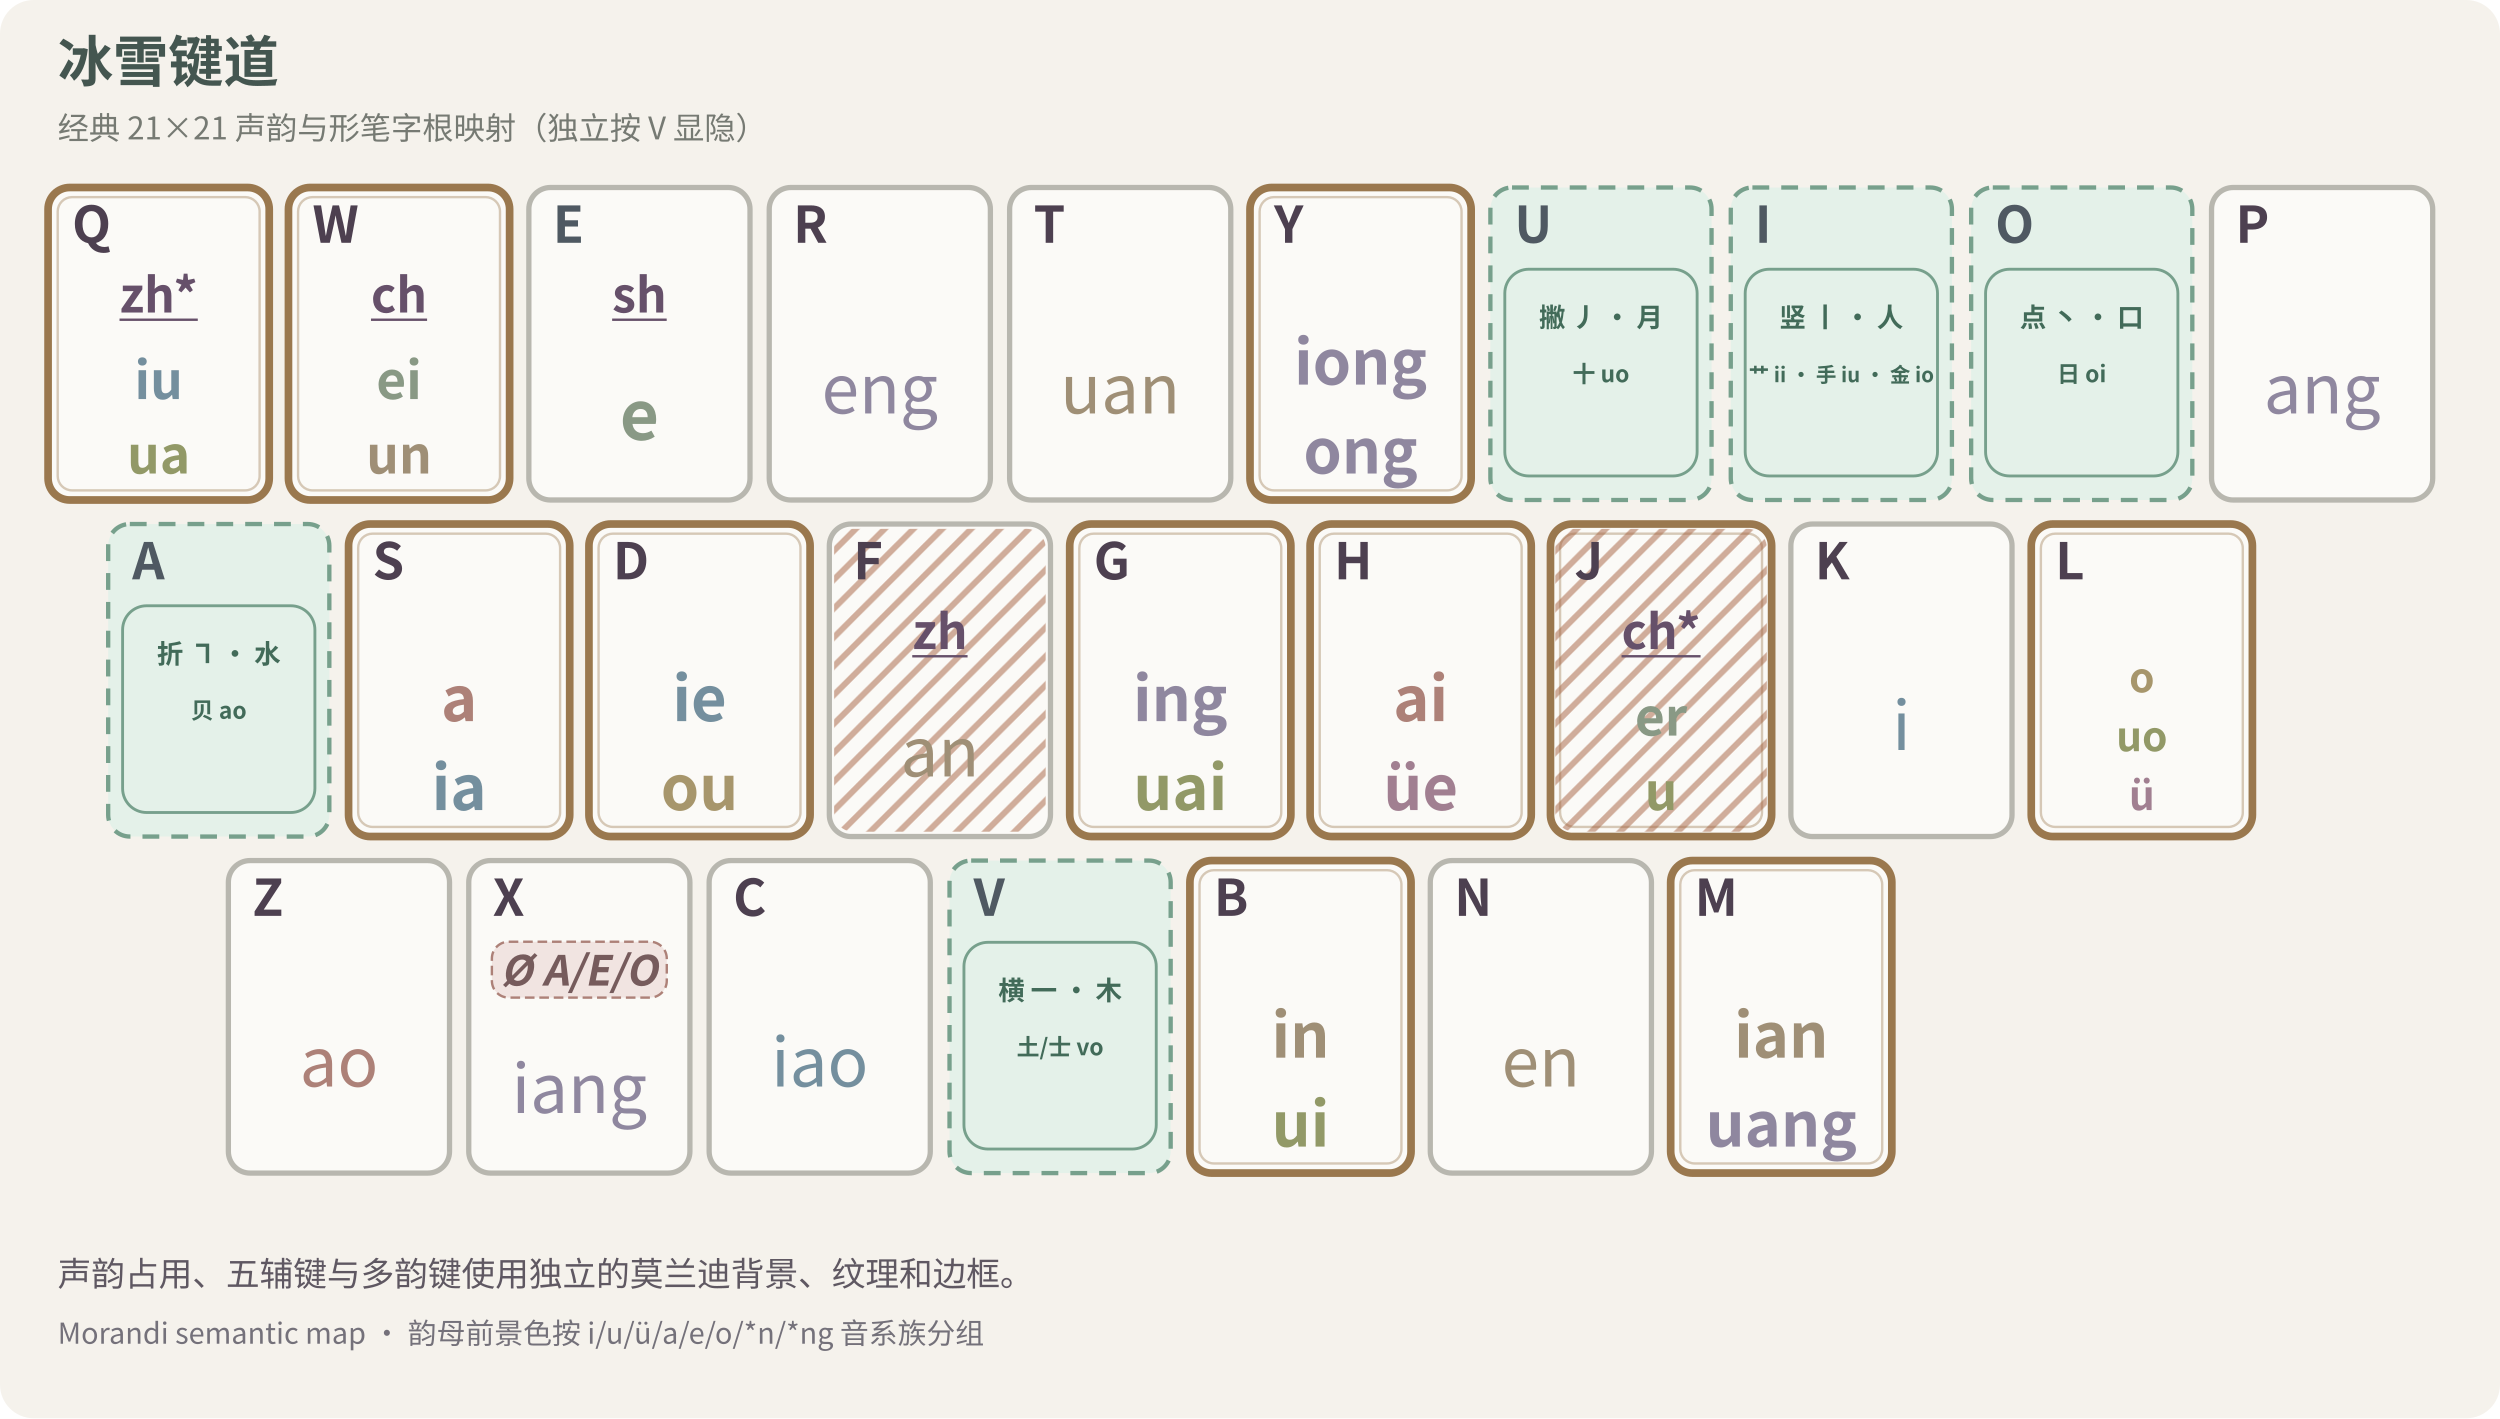
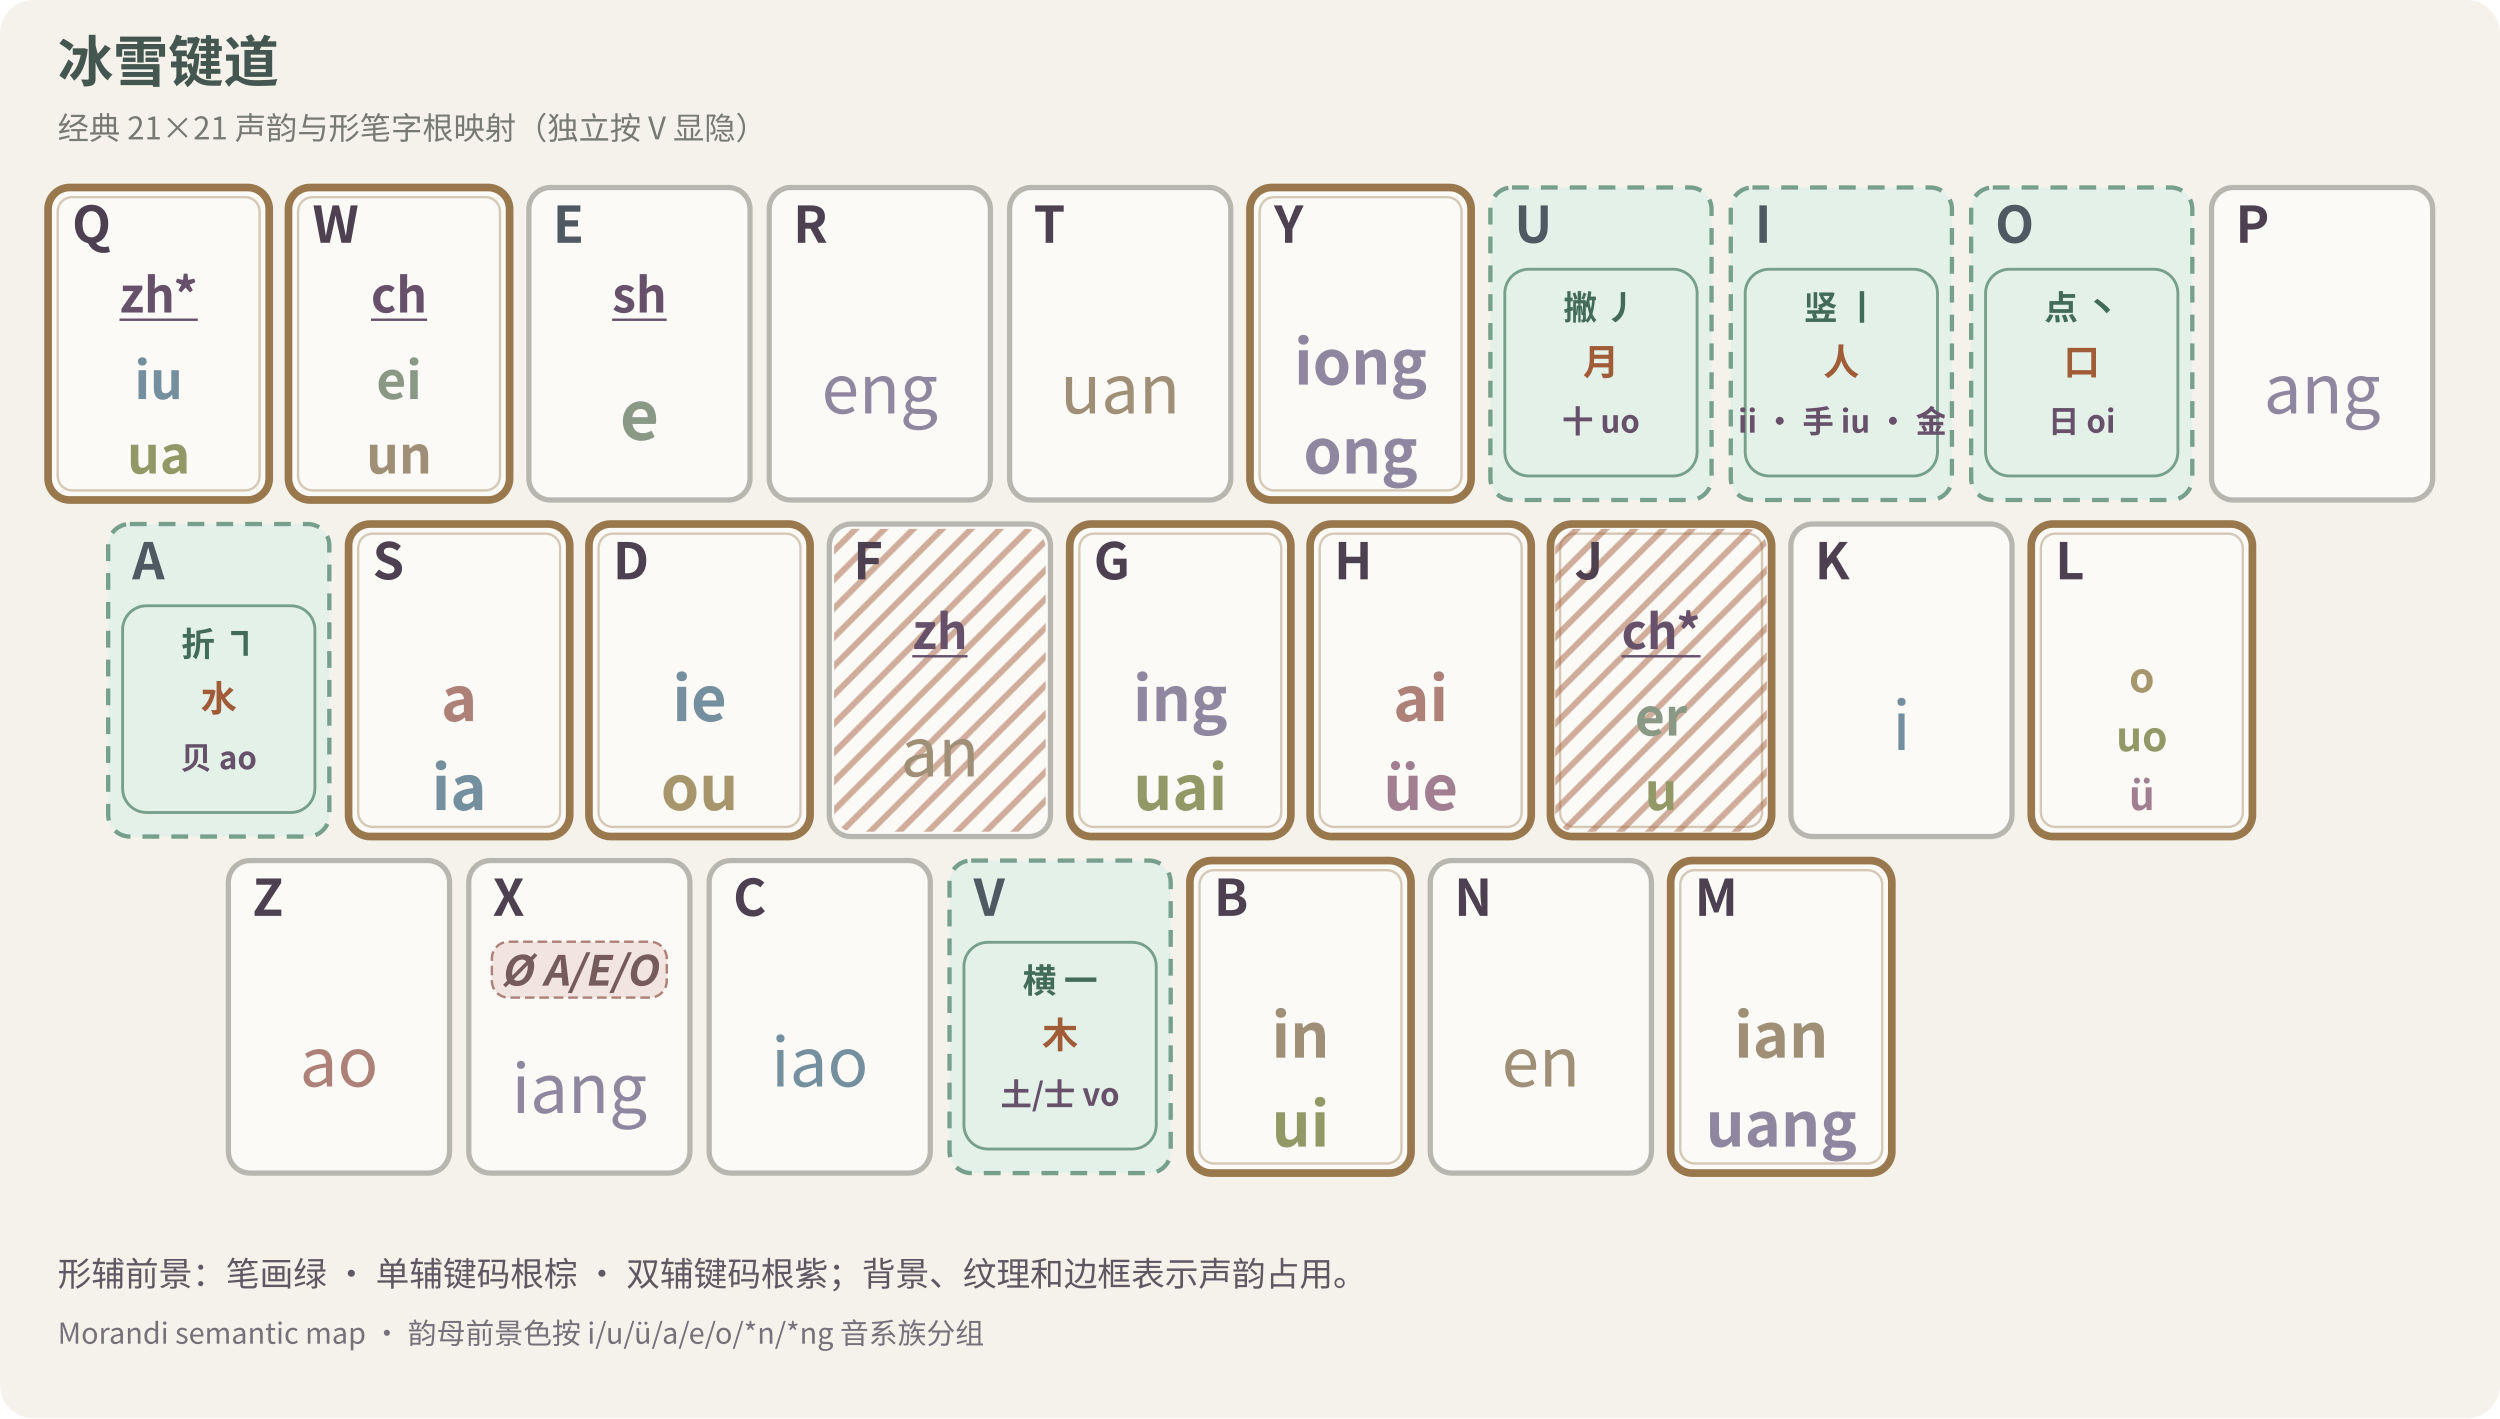
<svg xmlns="http://www.w3.org/2000/svg" class="keysvg nf4-keysvg" viewBox="0 0 1040 590" role="img" aria-labelledby="title desc">
  <defs>
    <pattern id="nf4-both" width="12" height="12" patternUnits="userSpaceOnUse">
      <rect width="12" height="12" fill="#fbfaf7" />
    </pattern>
    <pattern id="nf4-ionly" width="9" height="9" patternUnits="userSpaceOnUse">
      <rect width="9" height="9" fill="#e3eef4" />
      <path d="M2 0V9M7 0V9" stroke="#7399ad" stroke-opacity=".18" />
    </pattern>
    <pattern id="nf4-ronly" width="10" height="10" patternUnits="userSpaceOnUse">
      <rect width="10" height="10" fill="#f6ebd6" />
      <circle cx="3" cy="3" r="1.15" fill="#b39253" fill-opacity=".3" />
    </pattern>
    <pattern id="nf4-none" width="10" height="10" patternUnits="userSpaceOnUse">
      <rect width="10" height="10" fill="#eeece8" />
      <path d="M0 10L10 0" stroke="#aaa6a4" stroke-opacity=".14" />
    </pattern>
    <pattern id="nf4-multi" width="9" height="9" patternUnits="userSpaceOnUse">
      <rect width="9" height="9" fill="#f8efe2" />
      <path d="M-2 2L2-2M0 9L9 0M7 11L11 7" stroke="#9a784e" stroke-width="1.6" stroke-opacity=".27" />
    </pattern>
    <pattern id="nf4-anchor" width="12" height="12" patternUnits="userSpaceOnUse">
      <path d="M-3 3L3-3M0 12L12 0M9 15L15 9" stroke="#a05b37" stroke-width="2.5" stroke-opacity=".48" />
    </pattern>
  </defs>
  <rect width="1040" height="590" rx="14" fill="#f5f2ec" />
  <text x="24" y="34" font-family="Microsoft YaHei UI, Noto Sans CJK SC, sans-serif" font-size="23" fill="#445650" text-anchor="start" font-weight="760">冰雪键道</text>
  <text x="24" y="58" font-family="Microsoft YaHei UI, Noto Sans CJK SC, sans-serif" font-size="13" fill="#767a73" text-anchor="start" font-weight="500">经典 21×21 声韵与形笔字根映射（独立按 V 显隐）</text>
  <g data-key="Q" data-role="sound" data-multi="true">
    <clipPath id="snow_jiandao_classic-clip-0-0">
      <rect x="23" y="81" width="86" height="124" rx="7" />
    </clipPath>
    <rect x="20" y="78" width="92" height="130" rx="9" fill="#fbfaf7" stroke="#9a784e" stroke-width="3.2" />
    <rect x="24" y="82" width="84" height="122" rx="6" fill="none" stroke="#9a784e" stroke-opacity=".38" />
    <g clip-path="url(#snow_jiandao_classic-clip-0-0)">
      <text x="30" y="101" font-family="Microsoft YaHei UI, Noto Sans CJK SC, sans-serif" font-size="21" fill="#4d4050" text-anchor="start" font-weight="800">Q</text>
      <text x="66" y="130" text-anchor="middle" font-family="Microsoft YaHei UI, Noto Sans CJK SC, sans-serif" font-size="20" font-weight="700" text-decoration="underline" fill="#66506a">zh*</text>
      <text x="66" y="166" font-family="Microsoft YaHei UI, Noto Sans CJK SC, sans-serif" font-size="21.39" fill="#748f9e" text-anchor="middle" font-weight="650">iu</text>
      <text x="66" y="197" font-family="Microsoft YaHei UI, Noto Sans CJK SC, sans-serif" font-size="21.39" fill="#929967" text-anchor="middle" font-weight="650">ua</text>
    </g>
  </g>
  <g data-key="W" data-role="sound" data-multi="true">
    <clipPath id="snow_jiandao_classic-clip-0-1">
      <rect x="123" y="81" width="86" height="124" rx="7" />
    </clipPath>
    <rect x="120" y="78" width="92" height="130" rx="9" fill="#fbfaf7" stroke="#9a784e" stroke-width="3.2" />
    <rect x="124" y="82" width="84" height="122" rx="6" fill="none" stroke="#9a784e" stroke-opacity=".38" />
    <g clip-path="url(#snow_jiandao_classic-clip-0-1)">
      <text x="130" y="101" font-family="Microsoft YaHei UI, Noto Sans CJK SC, sans-serif" font-size="21" fill="#4d4050" text-anchor="start" font-weight="800">W</text>
      <text x="166" y="130" text-anchor="middle" font-family="Microsoft YaHei UI, Noto Sans CJK SC, sans-serif" font-size="20" font-weight="700" text-decoration="underline" fill="#66506a">ch</text>
      <text x="166" y="166" font-family="Microsoft YaHei UI, Noto Sans CJK SC, sans-serif" font-size="21.39" fill="#899985" text-anchor="middle" font-weight="650">ei</text>
      <text x="166" y="197" font-family="Microsoft YaHei UI, Noto Sans CJK SC, sans-serif" font-size="21.39" fill="#9f8f76" text-anchor="middle" font-weight="650">un</text>
    </g>
  </g>
  <g data-key="E" data-role="sound">
    <clipPath id="snow_jiandao_classic-clip-0-2">
      <rect x="223" y="81" width="86" height="124" rx="7" />
    </clipPath>
    <rect x="220" y="78" width="92" height="130" rx="9" fill="#fbfaf7" stroke="#b8b7af" stroke-width="2.2" />
    <g clip-path="url(#snow_jiandao_classic-clip-0-2)">
      <text x="230" y="101" font-family="Microsoft YaHei UI, Noto Sans CJK SC, sans-serif" font-size="21" fill="#4f5962" text-anchor="start" font-weight="680">E</text>
      <text x="266" y="130" text-anchor="middle" font-family="Microsoft YaHei UI, Noto Sans CJK SC, sans-serif" font-size="20" font-weight="700" text-decoration="underline" fill="#66506a">sh</text>
      <text x="266" y="183" font-family="Microsoft YaHei UI, Noto Sans CJK SC, sans-serif" font-size="28" fill="#899985" text-anchor="middle" font-weight="800">e</text>
    </g>
  </g>
  <g data-key="R" data-role="sound">
    <clipPath id="snow_jiandao_classic-clip-0-3">
      <rect x="323" y="81" width="86" height="124" rx="7" />
    </clipPath>
    <rect x="320" y="78" width="92" height="130" rx="9" fill="#fbfaf7" stroke="#b8b7af" stroke-width="2.2" />
    <g clip-path="url(#snow_jiandao_classic-clip-0-3)">
      <text x="330" y="101" font-family="Microsoft YaHei UI, Noto Sans CJK SC, sans-serif" font-size="21" fill="#4d4050" text-anchor="start" font-weight="800">R</text>
      <text x="366" y="172" font-family="Microsoft YaHei UI, Noto Sans CJK SC, sans-serif" font-size="28" fill="#8f879f" text-anchor="middle" font-weight="540">eng</text>
    </g>
  </g>
  <g data-key="T" data-role="sound">
    <clipPath id="snow_jiandao_classic-clip-0-4">
      <rect x="423" y="81" width="86" height="124" rx="7" />
    </clipPath>
    <rect x="420" y="78" width="92" height="130" rx="9" fill="#fbfaf7" stroke="#b8b7af" stroke-width="2.2" />
    <g clip-path="url(#snow_jiandao_classic-clip-0-4)">
      <text x="430" y="101" font-family="Microsoft YaHei UI, Noto Sans CJK SC, sans-serif" font-size="21" fill="#4d4050" text-anchor="start" font-weight="800">T</text>
      <text x="466" y="172" font-family="Microsoft YaHei UI, Noto Sans CJK SC, sans-serif" font-size="28" fill="#9f8f76" text-anchor="middle" font-weight="540">uan</text>
    </g>
  </g>
  <g data-key="Y" data-role="sound" data-multi="true">
    <clipPath id="snow_jiandao_classic-clip-0-5">
      <rect x="523" y="81" width="86" height="124" rx="7" />
    </clipPath>
    <rect x="520" y="78" width="92" height="130" rx="9" fill="#fbfaf7" stroke="#9a784e" stroke-width="3.2" />
    <rect x="524" y="82" width="84" height="122" rx="6" fill="none" stroke="#9a784e" stroke-opacity=".38" />
    <g clip-path="url(#snow_jiandao_classic-clip-0-5)">
      <text x="530" y="101" font-family="Microsoft YaHei UI, Noto Sans CJK SC, sans-serif" font-size="21" fill="#4d4050" text-anchor="start" font-weight="800">Y</text>
      <text x="566" y="160" font-family="Microsoft YaHei UI, Noto Sans CJK SC, sans-serif" font-size="25.53" fill="#8f879f" text-anchor="middle" font-weight="650">iong</text>
      <text x="566" y="197" font-family="Microsoft YaHei UI, Noto Sans CJK SC, sans-serif" font-size="25.53" fill="#8f879f" text-anchor="middle" font-weight="650">ong</text>
    </g>
  </g>
  <g data-key="U" data-role="auxiliary-only">
    <clipPath id="snow_jiandao_classic-clip-0-6">
      <rect x="623" y="81" width="86" height="124" rx="7" />
    </clipPath>
    <rect x="620" y="78" width="92" height="130" rx="9" fill="#e4f1e9" stroke="#77a08c" stroke-width="1.8" stroke-dasharray="7 5" />
    <g clip-path="url(#snow_jiandao_classic-clip-0-6)">
      <text x="630" y="101" font-family="Microsoft YaHei UI, Noto Sans CJK SC, sans-serif" font-size="21" fill="#4f5962" text-anchor="start" font-weight="680">U</text>
      <rect x="626" y="112" width="80" height="86" rx="10" fill="#e4f1e9" stroke="#77a08c" stroke-width="1.2" />
-       <text x="666" y="136" font-family="Microsoft YaHei UI, Noto Sans CJK SC, sans-serif" font-size="11" fill="#426b59" text-anchor="middle" font-weight="750">撇 丿 · 月</text>
-       <text x="666" y="159" font-family="Microsoft YaHei UI, Noto Sans CJK SC, sans-serif" font-size="9.5" fill="#426b59" text-anchor="middle" font-weight="650">十 uo</text>
+       <text x="666" y="133" font-family="Microsoft YaHei UI, Noto Sans CJK SC, sans-serif" font-size="14" fill="#426b59" text-anchor="middle" font-weight="750" data-aux-kind="stroke">撇 丿</text>
+       <text x="666" y="156" font-family="Microsoft YaHei UI, Noto Sans CJK SC, sans-serif" font-size="15" fill="#a05b37" text-anchor="middle" font-weight="750" data-aux-kind="single-root">月</text>
+       <text x="666" y="180" font-family="Microsoft YaHei UI, Noto Sans CJK SC, sans-serif" font-size="13" fill="#66506a" text-anchor="middle" font-weight="650" data-aux-kind="double-root">十 uo</text>
    </g>
  </g>
  <g data-key="I" data-role="auxiliary-only">
    <clipPath id="snow_jiandao_classic-clip-0-7">
      <rect x="723" y="81" width="86" height="124" rx="7" />
    </clipPath>
    <rect x="720" y="78" width="92" height="130" rx="9" fill="#e4f1e9" stroke="#77a08c" stroke-width="1.8" stroke-dasharray="7 5" />
    <g clip-path="url(#snow_jiandao_classic-clip-0-7)">
      <text x="730" y="101" font-family="Microsoft YaHei UI, Noto Sans CJK SC, sans-serif" font-size="21" fill="#4f5962" text-anchor="start" font-weight="680">I</text>
      <rect x="726" y="112" width="80" height="86" rx="10" fill="#e4f1e9" stroke="#77a08c" stroke-width="1.2" />
-       <text x="766" y="136" font-family="Microsoft YaHei UI, Noto Sans CJK SC, sans-serif" font-size="11" fill="#426b59" text-anchor="middle" font-weight="750">竖 丨 · 人</text>
-       <text x="766" y="159" font-family="Microsoft YaHei UI, Noto Sans CJK SC, sans-serif" font-size="8.5" fill="#426b59" text-anchor="middle" font-weight="650">艹 ii · 手 iu · 金 io</text>
+       <text x="766" y="133" font-family="Microsoft YaHei UI, Noto Sans CJK SC, sans-serif" font-size="14" fill="#426b59" text-anchor="middle" font-weight="750" data-aux-kind="stroke">竖 丨</text>
+       <text x="766" y="156" font-family="Microsoft YaHei UI, Noto Sans CJK SC, sans-serif" font-size="15" fill="#a05b37" text-anchor="middle" font-weight="750" data-aux-kind="single-root">人</text>
+       <text x="766" y="180" font-family="Microsoft YaHei UI, Noto Sans CJK SC, sans-serif" font-size="13" fill="#66506a" text-anchor="middle" font-weight="650" data-aux-kind="double-root" textLength="76" lengthAdjust="spacingAndGlyphs">艹 ii · 手 iu · 金 io</text>
    </g>
  </g>
  <g data-key="O" data-role="auxiliary-only">
    <clipPath id="snow_jiandao_classic-clip-0-8">
      <rect x="823" y="81" width="86" height="124" rx="7" />
    </clipPath>
    <rect x="820" y="78" width="92" height="130" rx="9" fill="#e4f1e9" stroke="#77a08c" stroke-width="1.8" stroke-dasharray="7 5" />
    <g clip-path="url(#snow_jiandao_classic-clip-0-8)">
      <text x="830" y="101" font-family="Microsoft YaHei UI, Noto Sans CJK SC, sans-serif" font-size="21" fill="#4f5962" text-anchor="start" font-weight="680">O</text>
      <rect x="826" y="112" width="80" height="86" rx="10" fill="#e4f1e9" stroke="#77a08c" stroke-width="1.2" />
-       <text x="866" y="136" font-family="Microsoft YaHei UI, Noto Sans CJK SC, sans-serif" font-size="11" fill="#426b59" text-anchor="middle" font-weight="750">点 丶 · 口</text>
-       <text x="866" y="159" font-family="Microsoft YaHei UI, Noto Sans CJK SC, sans-serif" font-size="9.5" fill="#426b59" text-anchor="middle" font-weight="650">日 oi</text>
+       <text x="866" y="133" font-family="Microsoft YaHei UI, Noto Sans CJK SC, sans-serif" font-size="14" fill="#426b59" text-anchor="middle" font-weight="750" data-aux-kind="stroke">点 丶</text>
+       <text x="866" y="156" font-family="Microsoft YaHei UI, Noto Sans CJK SC, sans-serif" font-size="15" fill="#a05b37" text-anchor="middle" font-weight="750" data-aux-kind="single-root">口</text>
+       <text x="866" y="180" font-family="Microsoft YaHei UI, Noto Sans CJK SC, sans-serif" font-size="13" fill="#66506a" text-anchor="middle" font-weight="650" data-aux-kind="double-root">日 oi</text>
    </g>
  </g>
  <g data-key="P" data-role="sound">
    <clipPath id="snow_jiandao_classic-clip-0-9">
      <rect x="923" y="81" width="86" height="124" rx="7" />
    </clipPath>
    <rect x="920" y="78" width="92" height="130" rx="9" fill="#fbfaf7" stroke="#b8b7af" stroke-width="2.2" />
    <g clip-path="url(#snow_jiandao_classic-clip-0-9)">
      <text x="930" y="101" font-family="Microsoft YaHei UI, Noto Sans CJK SC, sans-serif" font-size="21" fill="#4d4050" text-anchor="start" font-weight="800">P</text>
      <text x="966" y="172" font-family="Microsoft YaHei UI, Noto Sans CJK SC, sans-serif" font-size="28" fill="#8f879f" text-anchor="middle" font-weight="540">ang</text>
    </g>
  </g>
  <g data-key="A" data-role="auxiliary-only">
    <clipPath id="snow_jiandao_classic-clip-1-0">
      <rect x="48" y="221" width="86" height="124" rx="7" />
    </clipPath>
    <rect x="45" y="218" width="92" height="130" rx="9" fill="#e4f1e9" stroke="#77a08c" stroke-width="1.8" stroke-dasharray="7 5" />
    <g clip-path="url(#snow_jiandao_classic-clip-1-0)">
      <text x="55" y="241" font-family="Microsoft YaHei UI, Noto Sans CJK SC, sans-serif" font-size="21" fill="#4f5962" text-anchor="start" font-weight="680">A</text>
      <rect x="51" y="252" width="80" height="86" rx="10" fill="#e4f1e9" stroke="#77a08c" stroke-width="1.2" />
-       <text x="91" y="276" font-family="Microsoft YaHei UI, Noto Sans CJK SC, sans-serif" font-size="11" fill="#426b59" text-anchor="middle" font-weight="750">折 ㇕ · 水</text>
-       <text x="91" y="299" font-family="Microsoft YaHei UI, Noto Sans CJK SC, sans-serif" font-size="9.5" fill="#426b59" text-anchor="middle" font-weight="650">贝 ao</text>
+       <text x="91" y="273" font-family="Microsoft YaHei UI, Noto Sans CJK SC, sans-serif" font-size="14" fill="#426b59" text-anchor="middle" font-weight="750" data-aux-kind="stroke">折 ㇕</text>
+       <text x="91" y="296" font-family="Microsoft YaHei UI, Noto Sans CJK SC, sans-serif" font-size="15" fill="#a05b37" text-anchor="middle" font-weight="750" data-aux-kind="single-root">水</text>
+       <text x="91" y="320" font-family="Microsoft YaHei UI, Noto Sans CJK SC, sans-serif" font-size="13" fill="#66506a" text-anchor="middle" font-weight="650" data-aux-kind="double-root">贝 ao</text>
    </g>
  </g>
  <g data-key="S" data-role="sound" data-multi="true">
    <clipPath id="snow_jiandao_classic-clip-1-1">
      <rect x="148" y="221" width="86" height="124" rx="7" />
    </clipPath>
    <rect x="145" y="218" width="92" height="130" rx="9" fill="#fbfaf7" stroke="#9a784e" stroke-width="3.2" />
    <rect x="149" y="222" width="84" height="122" rx="6" fill="none" stroke="#9a784e" stroke-opacity=".38" />
    <g clip-path="url(#snow_jiandao_classic-clip-1-1)">
      <text x="155" y="241" font-family="Microsoft YaHei UI, Noto Sans CJK SC, sans-serif" font-size="21" fill="#4d4050" text-anchor="start" font-weight="800">S</text>
      <text x="191" y="300" font-family="Microsoft YaHei UI, Noto Sans CJK SC, sans-serif" font-size="25.53" fill="#ad8178" text-anchor="middle" font-weight="650">a</text>
      <text x="191" y="337" font-family="Microsoft YaHei UI, Noto Sans CJK SC, sans-serif" font-size="25.53" fill="#748f9e" text-anchor="middle" font-weight="650">ia</text>
    </g>
  </g>
  <g data-key="D" data-role="sound" data-multi="true">
    <clipPath id="snow_jiandao_classic-clip-1-2">
      <rect x="248" y="221" width="86" height="124" rx="7" />
    </clipPath>
    <rect x="245" y="218" width="92" height="130" rx="9" fill="#fbfaf7" stroke="#9a784e" stroke-width="3.2" />
    <rect x="249" y="222" width="84" height="122" rx="6" fill="none" stroke="#9a784e" stroke-opacity=".38" />
    <g clip-path="url(#snow_jiandao_classic-clip-1-2)">
      <text x="255" y="241" font-family="Microsoft YaHei UI, Noto Sans CJK SC, sans-serif" font-size="21" fill="#4d4050" text-anchor="start" font-weight="800">D</text>
      <text x="291" y="300" font-family="Microsoft YaHei UI, Noto Sans CJK SC, sans-serif" font-size="25.53" fill="#748f9e" text-anchor="middle" font-weight="650">ie</text>
      <text x="291" y="337" font-family="Microsoft YaHei UI, Noto Sans CJK SC, sans-serif" font-size="25.53" fill="#a7966c" text-anchor="middle" font-weight="650">ou</text>
    </g>
  </g>
  <g data-key="F" data-role="sound">
    <clipPath id="snow_jiandao_classic-clip-1-3">
      <rect x="348" y="221" width="86" height="124" rx="7" />
    </clipPath>
    <rect x="345" y="218" width="92" height="130" rx="9" fill="#fbfaf7" stroke="#b8b7af" stroke-width="2.2" />
    <rect x="347" y="220" width="88" height="126" rx="8" fill="url(#nf4-anchor)" pointer-events="none" />
    <g clip-path="url(#snow_jiandao_classic-clip-1-3)">
      <text x="355" y="241" font-family="Microsoft YaHei UI, Noto Sans CJK SC, sans-serif" font-size="21" fill="#4d4050" text-anchor="start" font-weight="800">F</text>
      <text x="391" y="270" text-anchor="middle" font-family="Microsoft YaHei UI, Noto Sans CJK SC, sans-serif" font-size="20" font-weight="700" text-decoration="underline" fill="#66506a">zh</text>
      <text x="391" y="323" font-family="Microsoft YaHei UI, Noto Sans CJK SC, sans-serif" font-size="28" fill="#9f8f76" text-anchor="middle" font-weight="540">an</text>
    </g>
  </g>
  <g data-key="G" data-role="sound" data-multi="true">
    <clipPath id="snow_jiandao_classic-clip-1-4">
      <rect x="448" y="221" width="86" height="124" rx="7" />
    </clipPath>
    <rect x="445" y="218" width="92" height="130" rx="9" fill="#fbfaf7" stroke="#9a784e" stroke-width="3.2" />
    <rect x="449" y="222" width="84" height="122" rx="6" fill="none" stroke="#9a784e" stroke-opacity=".38" />
    <g clip-path="url(#snow_jiandao_classic-clip-1-4)">
      <text x="455" y="241" font-family="Microsoft YaHei UI, Noto Sans CJK SC, sans-serif" font-size="21" fill="#4d4050" text-anchor="start" font-weight="800">G</text>
      <text x="491" y="300" font-family="Microsoft YaHei UI, Noto Sans CJK SC, sans-serif" font-size="25.53" fill="#8f879f" text-anchor="middle" font-weight="650">ing</text>
      <text x="491" y="337" font-family="Microsoft YaHei UI, Noto Sans CJK SC, sans-serif" font-size="25.53" fill="#929967" text-anchor="middle" font-weight="650">uai</text>
    </g>
  </g>
  <g data-key="H" data-role="sound" data-multi="true">
    <clipPath id="snow_jiandao_classic-clip-1-5">
      <rect x="548" y="221" width="86" height="124" rx="7" />
    </clipPath>
    <rect x="545" y="218" width="92" height="130" rx="9" fill="#fbfaf7" stroke="#9a784e" stroke-width="3.2" />
    <rect x="549" y="222" width="84" height="122" rx="6" fill="none" stroke="#9a784e" stroke-opacity=".38" />
    <g clip-path="url(#snow_jiandao_classic-clip-1-5)">
      <text x="555" y="241" font-family="Microsoft YaHei UI, Noto Sans CJK SC, sans-serif" font-size="21" fill="#4d4050" text-anchor="start" font-weight="800">H</text>
      <text x="591" y="300" font-family="Microsoft YaHei UI, Noto Sans CJK SC, sans-serif" font-size="25.53" fill="#ad8178" text-anchor="middle" font-weight="650">ai</text>
      <text x="591" y="337" font-family="Microsoft YaHei UI, Noto Sans CJK SC, sans-serif" font-size="25.53" fill="#a17f91" text-anchor="middle" font-weight="650">üe</text>
    </g>
  </g>
  <g data-key="J" data-role="sound" data-multi="true">
    <clipPath id="snow_jiandao_classic-clip-1-6">
      <rect x="648" y="221" width="86" height="124" rx="7" />
    </clipPath>
    <rect x="645" y="218" width="92" height="130" rx="9" fill="#fbfaf7" stroke="#9a784e" stroke-width="3.2" />
    <rect x="649" y="222" width="84" height="122" rx="6" fill="none" stroke="#9a784e" stroke-opacity=".38" />
    <rect x="647" y="220" width="88" height="126" rx="8" fill="url(#nf4-anchor)" pointer-events="none" />
    <g clip-path="url(#snow_jiandao_classic-clip-1-6)">
      <text x="655" y="241" font-family="Microsoft YaHei UI, Noto Sans CJK SC, sans-serif" font-size="21" fill="#4d4050" text-anchor="start" font-weight="800">J</text>
      <text x="691" y="270" text-anchor="middle" font-family="Microsoft YaHei UI, Noto Sans CJK SC, sans-serif" font-size="20" font-weight="700" text-decoration="underline" fill="#66506a">ch*</text>
      <text x="691" y="306" font-family="Microsoft YaHei UI, Noto Sans CJK SC, sans-serif" font-size="21.39" fill="#899985" text-anchor="middle" font-weight="650">er</text>
      <text x="691" y="337" font-family="Microsoft YaHei UI, Noto Sans CJK SC, sans-serif" font-size="21.39" fill="#929967" text-anchor="middle" font-weight="650">u</text>
    </g>
  </g>
  <g data-key="K" data-role="sound">
    <clipPath id="snow_jiandao_classic-clip-1-7">
      <rect x="748" y="221" width="86" height="124" rx="7" />
    </clipPath>
    <rect x="745" y="218" width="92" height="130" rx="9" fill="#fbfaf7" stroke="#b8b7af" stroke-width="2.2" />
    <g clip-path="url(#snow_jiandao_classic-clip-1-7)">
      <text x="755" y="241" font-family="Microsoft YaHei UI, Noto Sans CJK SC, sans-serif" font-size="21" fill="#4d4050" text-anchor="start" font-weight="800">K</text>
      <text x="791" y="312" font-family="Microsoft YaHei UI, Noto Sans CJK SC, sans-serif" font-size="28" fill="#748f9e" text-anchor="middle" font-weight="540">i</text>
    </g>
  </g>
  <g data-key="L" data-role="sound" data-multi="true">
    <clipPath id="snow_jiandao_classic-clip-1-8">
      <rect x="848" y="221" width="86" height="124" rx="7" />
    </clipPath>
    <rect x="845" y="218" width="92" height="130" rx="9" fill="#fbfaf7" stroke="#9a784e" stroke-width="3.2" />
    <rect x="849" y="222" width="84" height="122" rx="6" fill="none" stroke="#9a784e" stroke-opacity=".38" />
    <g clip-path="url(#snow_jiandao_classic-clip-1-8)">
      <text x="855" y="241" font-family="Microsoft YaHei UI, Noto Sans CJK SC, sans-serif" font-size="21" fill="#4d4050" text-anchor="start" font-weight="800">L</text>
      <text x="891" y="288" font-family="Microsoft YaHei UI, Noto Sans CJK SC, sans-serif" font-size="16.905" fill="#a7966c" text-anchor="middle" font-weight="650">o</text>
      <text x="891" y="312.5" font-family="Microsoft YaHei UI, Noto Sans CJK SC, sans-serif" font-size="16.905" fill="#929967" text-anchor="middle" font-weight="650">uo</text>
      <text x="891" y="337" font-family="Microsoft YaHei UI, Noto Sans CJK SC, sans-serif" font-size="16.905" fill="#a17f91" text-anchor="middle" font-weight="650">ü</text>
    </g>
  </g>
  <g data-key="Z" data-role="sound">
    <clipPath id="snow_jiandao_classic-clip-2-0">
      <rect x="98" y="361" width="86" height="124" rx="7" />
    </clipPath>
    <rect x="95" y="358" width="92" height="130" rx="9" fill="#fbfaf7" stroke="#b8b7af" stroke-width="2.2" />
    <g clip-path="url(#snow_jiandao_classic-clip-2-0)">
      <text x="105" y="381" font-family="Microsoft YaHei UI, Noto Sans CJK SC, sans-serif" font-size="21" fill="#4d4050" text-anchor="start" font-weight="800">Z</text>
      <text x="141" y="452" font-family="Microsoft YaHei UI, Noto Sans CJK SC, sans-serif" font-size="28" fill="#ad8178" text-anchor="middle" font-weight="540">ao</text>
    </g>
  </g>
  <g data-key="X" data-role="sound">
    <clipPath id="snow_jiandao_classic-clip-2-1">
      <rect x="198" y="361" width="86" height="124" rx="7" />
    </clipPath>
    <rect x="195" y="358" width="92" height="130" rx="9" fill="#fbfaf7" stroke="#b8b7af" stroke-width="2.2" />
    <g clip-path="url(#snow_jiandao_classic-clip-2-1)">
      <text x="205" y="381" font-family="Microsoft YaHei UI, Noto Sans CJK SC, sans-serif" font-size="21" fill="#4d4050" text-anchor="start" font-weight="800">X</text>
      <rect x="204.621" y="391.759" width="72.759" height="23.241" rx="7" fill="#f1e4e1" stroke="#ad8178" stroke-dasharray="4 2" />
      <text x="241" y="410" text-anchor="middle" font-family="Microsoft YaHei UI, Noto Sans CJK SC, sans-serif" font-size="17.241" font-weight="700" font-style="italic" fill="#765b5c">Ø A/E/O</text>
      <text x="241" y="463" font-family="Microsoft YaHei UI, Noto Sans CJK SC, sans-serif" font-size="28" fill="#8f879f" text-anchor="middle" font-weight="540">iang</text>
    </g>
  </g>
  <g data-key="C" data-role="sound">
    <clipPath id="snow_jiandao_classic-clip-2-2">
      <rect x="298" y="361" width="86" height="124" rx="7" />
    </clipPath>
    <rect x="295" y="358" width="92" height="130" rx="9" fill="#fbfaf7" stroke="#b8b7af" stroke-width="2.2" />
    <g clip-path="url(#snow_jiandao_classic-clip-2-2)">
      <text x="305" y="381" font-family="Microsoft YaHei UI, Noto Sans CJK SC, sans-serif" font-size="21" fill="#4d4050" text-anchor="start" font-weight="800">C</text>
      <text x="341" y="452" font-family="Microsoft YaHei UI, Noto Sans CJK SC, sans-serif" font-size="28" fill="#748f9e" text-anchor="middle" font-weight="540">iao</text>
    </g>
  </g>
  <g data-key="V" data-role="auxiliary-only">
    <clipPath id="snow_jiandao_classic-clip-2-3">
      <rect x="398" y="361" width="86" height="124" rx="7" />
    </clipPath>
    <rect x="395" y="358" width="92" height="130" rx="9" fill="#e4f1e9" stroke="#77a08c" stroke-width="1.8" stroke-dasharray="7 5" />
    <g clip-path="url(#snow_jiandao_classic-clip-2-3)">
      <text x="405" y="381" font-family="Microsoft YaHei UI, Noto Sans CJK SC, sans-serif" font-size="21" fill="#4f5962" text-anchor="start" font-weight="680">V</text>
      <rect x="401" y="392" width="80" height="86" rx="10" fill="#e4f1e9" stroke="#77a08c" stroke-width="1.2" />
-       <text x="441" y="416" font-family="Microsoft YaHei UI, Noto Sans CJK SC, sans-serif" font-size="11" fill="#426b59" text-anchor="middle" font-weight="750">横 一 · 木</text>
-       <text x="441" y="439" font-family="Microsoft YaHei UI, Noto Sans CJK SC, sans-serif" font-size="9.5" fill="#426b59" text-anchor="middle" font-weight="650">土/士 vo</text>
+       <text x="441" y="413" font-family="Microsoft YaHei UI, Noto Sans CJK SC, sans-serif" font-size="14" fill="#426b59" text-anchor="middle" font-weight="750" data-aux-kind="stroke">横 一</text>
+       <text x="441" y="436" font-family="Microsoft YaHei UI, Noto Sans CJK SC, sans-serif" font-size="15" fill="#a05b37" text-anchor="middle" font-weight="750" data-aux-kind="single-root">木</text>
+       <text x="441" y="460" font-family="Microsoft YaHei UI, Noto Sans CJK SC, sans-serif" font-size="13" fill="#66506a" text-anchor="middle" font-weight="650" data-aux-kind="double-root">土/士 vo</text>
    </g>
  </g>
  <g data-key="B" data-role="sound" data-multi="true">
    <clipPath id="snow_jiandao_classic-clip-2-4">
      <rect x="498" y="361" width="86" height="124" rx="7" />
    </clipPath>
    <rect x="495" y="358" width="92" height="130" rx="9" fill="#fbfaf7" stroke="#9a784e" stroke-width="3.2" />
    <rect x="499" y="362" width="84" height="122" rx="6" fill="none" stroke="#9a784e" stroke-opacity=".38" />
    <g clip-path="url(#snow_jiandao_classic-clip-2-4)">
      <text x="505" y="381" font-family="Microsoft YaHei UI, Noto Sans CJK SC, sans-serif" font-size="21" fill="#4d4050" text-anchor="start" font-weight="800">B</text>
      <text x="541" y="440" font-family="Microsoft YaHei UI, Noto Sans CJK SC, sans-serif" font-size="25.53" fill="#9f8f76" text-anchor="middle" font-weight="650">in</text>
      <text x="541" y="477" font-family="Microsoft YaHei UI, Noto Sans CJK SC, sans-serif" font-size="25.53" fill="#929967" text-anchor="middle" font-weight="650">ui</text>
    </g>
  </g>
  <g data-key="N" data-role="sound">
    <clipPath id="snow_jiandao_classic-clip-2-5">
      <rect x="598" y="361" width="86" height="124" rx="7" />
    </clipPath>
    <rect x="595" y="358" width="92" height="130" rx="9" fill="#fbfaf7" stroke="#b8b7af" stroke-width="2.2" />
    <g clip-path="url(#snow_jiandao_classic-clip-2-5)">
      <text x="605" y="381" font-family="Microsoft YaHei UI, Noto Sans CJK SC, sans-serif" font-size="21" fill="#4d4050" text-anchor="start" font-weight="800">N</text>
      <text x="641" y="452" font-family="Microsoft YaHei UI, Noto Sans CJK SC, sans-serif" font-size="28" fill="#9f8f76" text-anchor="middle" font-weight="540">en</text>
    </g>
  </g>
  <g data-key="M" data-role="sound" data-multi="true">
    <clipPath id="snow_jiandao_classic-clip-2-6">
      <rect x="698" y="361" width="86" height="124" rx="7" />
    </clipPath>
    <rect x="695" y="358" width="92" height="130" rx="9" fill="#fbfaf7" stroke="#9a784e" stroke-width="3.2" />
    <rect x="699" y="362" width="84" height="122" rx="6" fill="none" stroke="#9a784e" stroke-opacity=".38" />
    <g clip-path="url(#snow_jiandao_classic-clip-2-6)">
      <text x="705" y="381" font-family="Microsoft YaHei UI, Noto Sans CJK SC, sans-serif" font-size="21" fill="#4d4050" text-anchor="start" font-weight="800">M</text>
      <text x="741" y="440" font-family="Microsoft YaHei UI, Noto Sans CJK SC, sans-serif" font-size="25.53" fill="#9f8f76" text-anchor="middle" font-weight="650">ian</text>
      <text x="741" y="477" font-family="Microsoft YaHei UI, Noto Sans CJK SC, sans-serif" font-size="25.53" fill="#8f879f" text-anchor="middle" font-weight="650">uang</text>
    </g>
  </g>
-   <text x="24" y="535" font-family="Microsoft YaHei UI, Noto Sans CJK SC, sans-serif" font-size="14" fill="#5f5862" text-anchor="start" font-weight="500">声韵占用、五辅键与多韵键使用独立的莫兰迪背景、纹理和边框。</text>
+   <text x="24" y="535" font-family="Microsoft YaHei UI, Noto Sans CJK SC, sans-serif" font-size="14" fill="#5f5862" text-anchor="start" font-weight="500">形辅前景：笔画绿 · 单辅键码根棕 · 双辅键码根紫；背景、纹理和边框表示声韵占用。</text>
  <text x="24" y="559" font-family="Microsoft YaHei UI, Noto Sans CJK SC, sans-serif" font-size="12" fill="#74717a" text-anchor="start" font-weight="500">Morandi semantic map · 韵母前景色按 i/u/ü/a/e/o/*n/*ng 音系族分组</text>
</svg>
